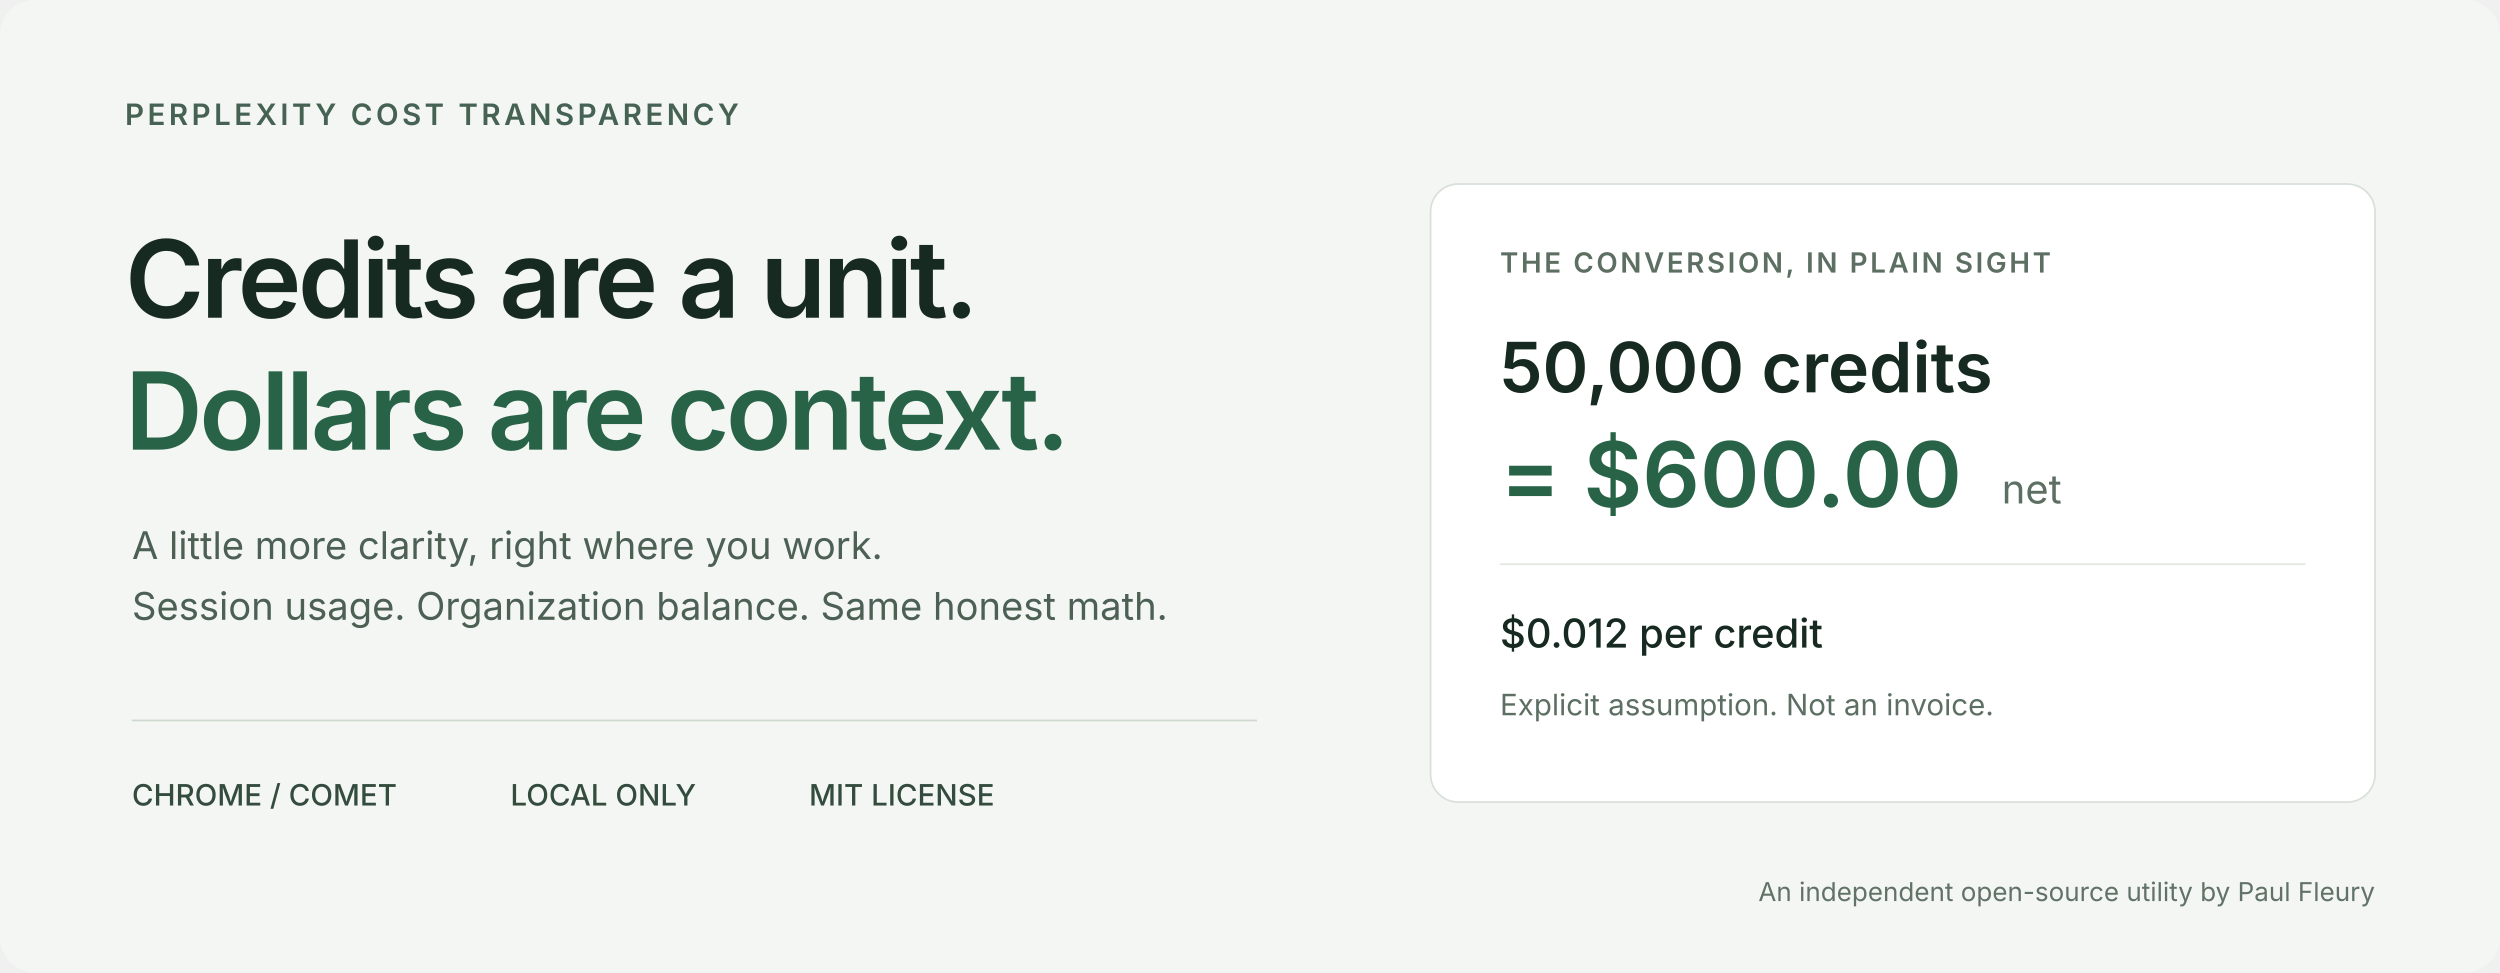
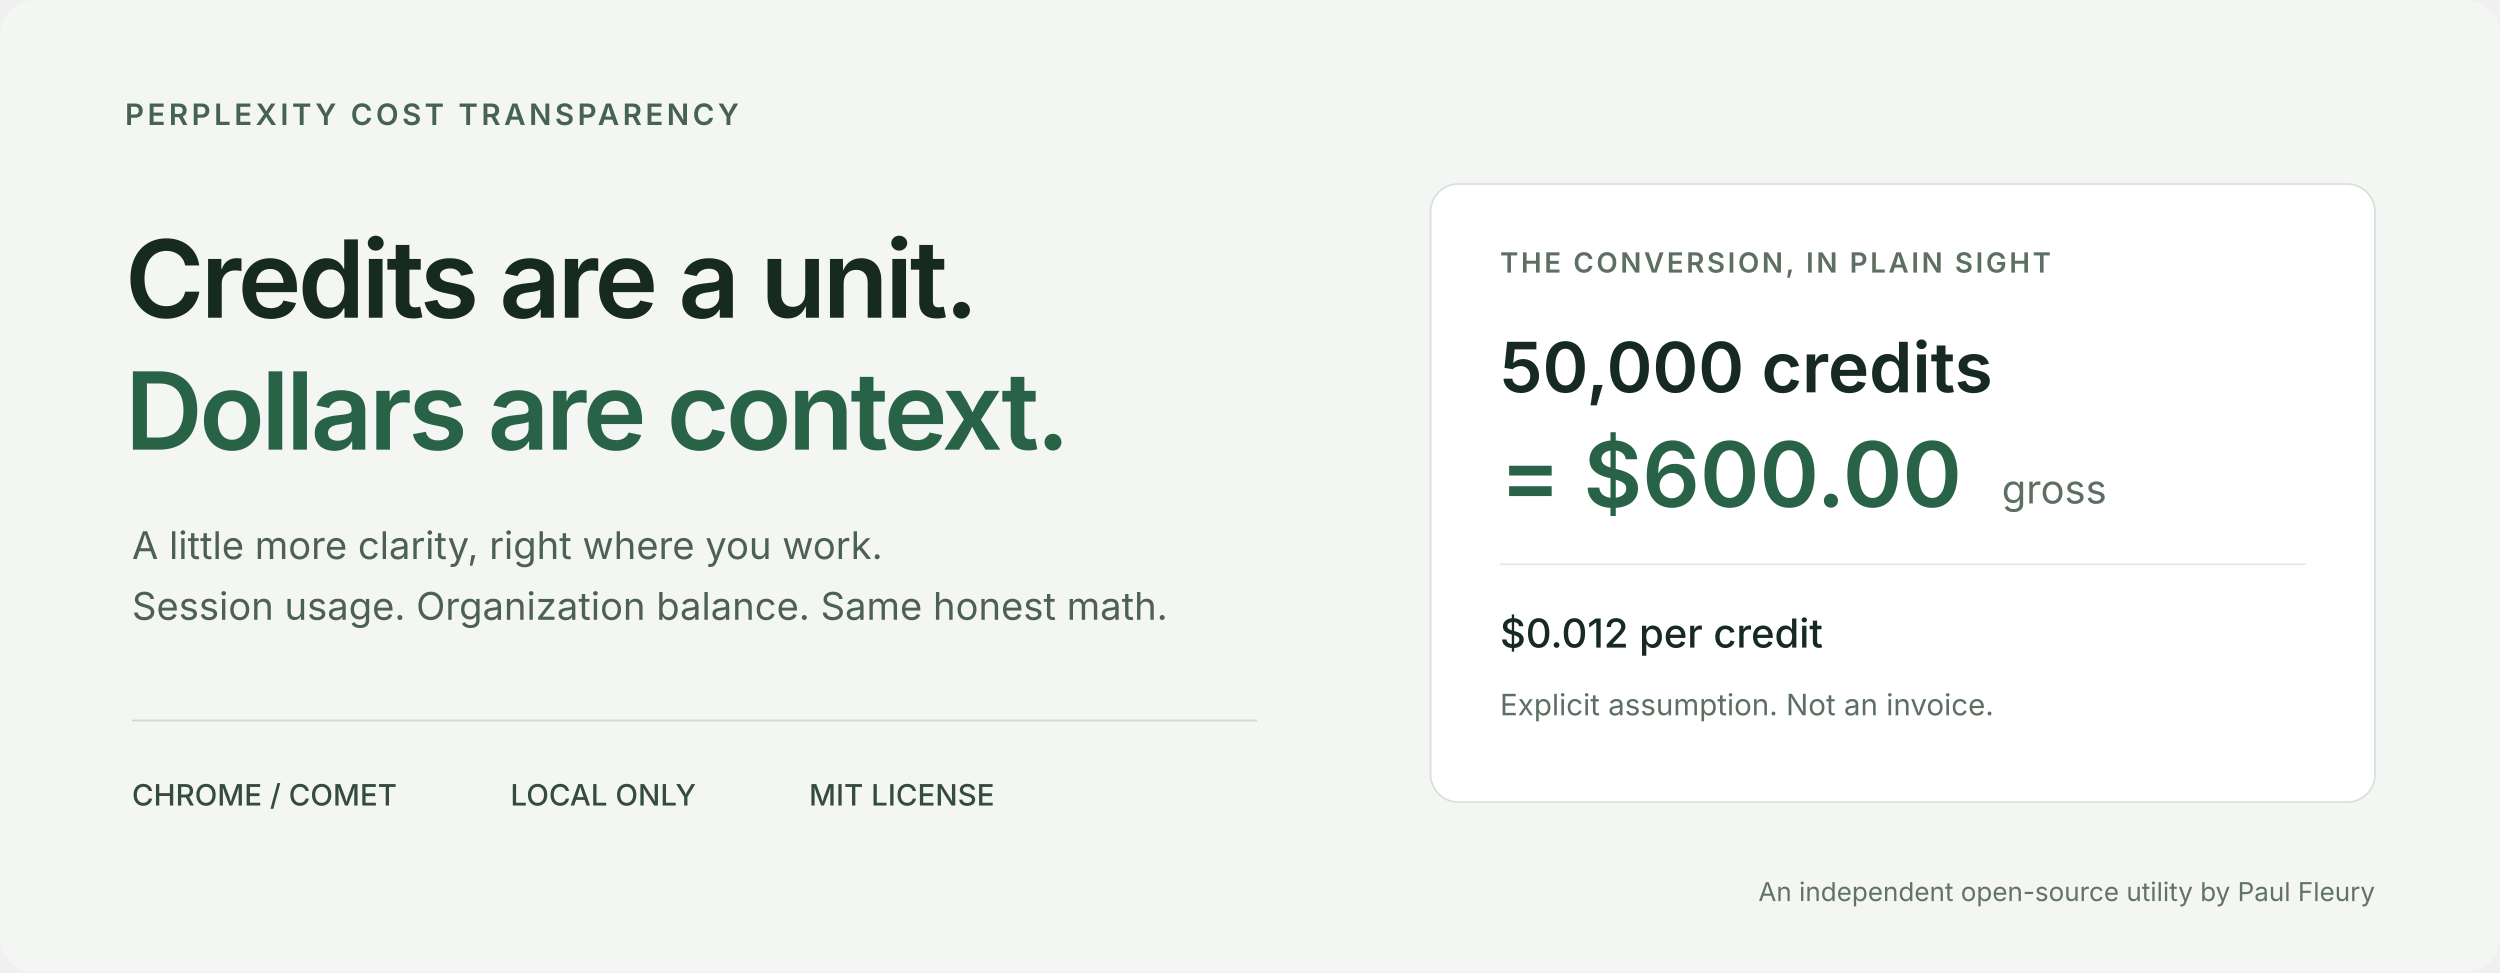
<svg xmlns="http://www.w3.org/2000/svg" width="1440" height="560" viewBox="0 0 1440 560" role="img" aria-labelledby="title desc">
  <rect width="1440" height="560" rx="20" fill="#f4f6f3" />
  <g font-family="'Inter', 'Helvetica Neue', sans-serif">
    <text x="72" y="72" fill="#456253" font-size="17" font-weight="600" letter-spacing="2">PERPLEXITY COST TRANSPARENCY</text>
    <text x="72" y="183" fill="#172a21" font-size="62" font-weight="600" letter-spacing="-2">Credits are a unit.</text>
    <text x="72" y="259" fill="#286348" font-size="62" font-weight="600" letter-spacing="-2">Dollars are context.</text>
    <text x="76" y="322" fill="#4c6054" font-size="22">A little more clarity, right where you work.</text>
    <text x="76" y="357" fill="#4c6054" font-size="22">Session usage. Organization balance. Same honest math.</text>
    <path d="M76 415H724" stroke="#cfd9d0" stroke-width="1" />
    <text x="76" y="464" fill="#344c3d" font-size="17" font-weight="500">CHROME / COMET</text>
    <text x="294" y="464" fill="#344c3d" font-size="17" font-weight="500">LOCAL ONLY</text>
    <text x="466" y="464" fill="#344c3d" font-size="17" font-weight="500">MIT LICENSE</text>
    <rect x="824" y="106" width="544" height="356" rx="16" fill="#ffffff" stroke="#d8e0d9" />
    <text x="864" y="157" fill="#5d6f62" font-size="16" font-weight="600" letter-spacing="1.5">THE CONVERSION, IN PLAIN SIGHT</text>
    <text x="864" y="226" fill="#172a21" font-size="40" font-weight="600">50,000 credits</text>
    <text x="864" y="292" fill="#286348" font-size="52" font-weight="600">= $600.00</text>
-     <text x="1153" y="290" fill="#5d6f62" font-size="23">net</text>
+     <text x="1153" y="290" fill="#5d6f62" font-size="23">gross</text>
    <path d="M864 325H1328" stroke="#e1e6df" />
    <text x="864" y="373" fill="#172a21" font-size="23" font-weight="500">$0.012 per credit</text>
    <text x="864" y="412" fill="#5d6f62" font-size="17">Explicit assumption. Not an invoice.</text>
    <text x="1368" y="519" fill="#617266" text-anchor="end" font-size="15">An independent open-source utility by Paul Fleury</text>
  </g>
</svg>
